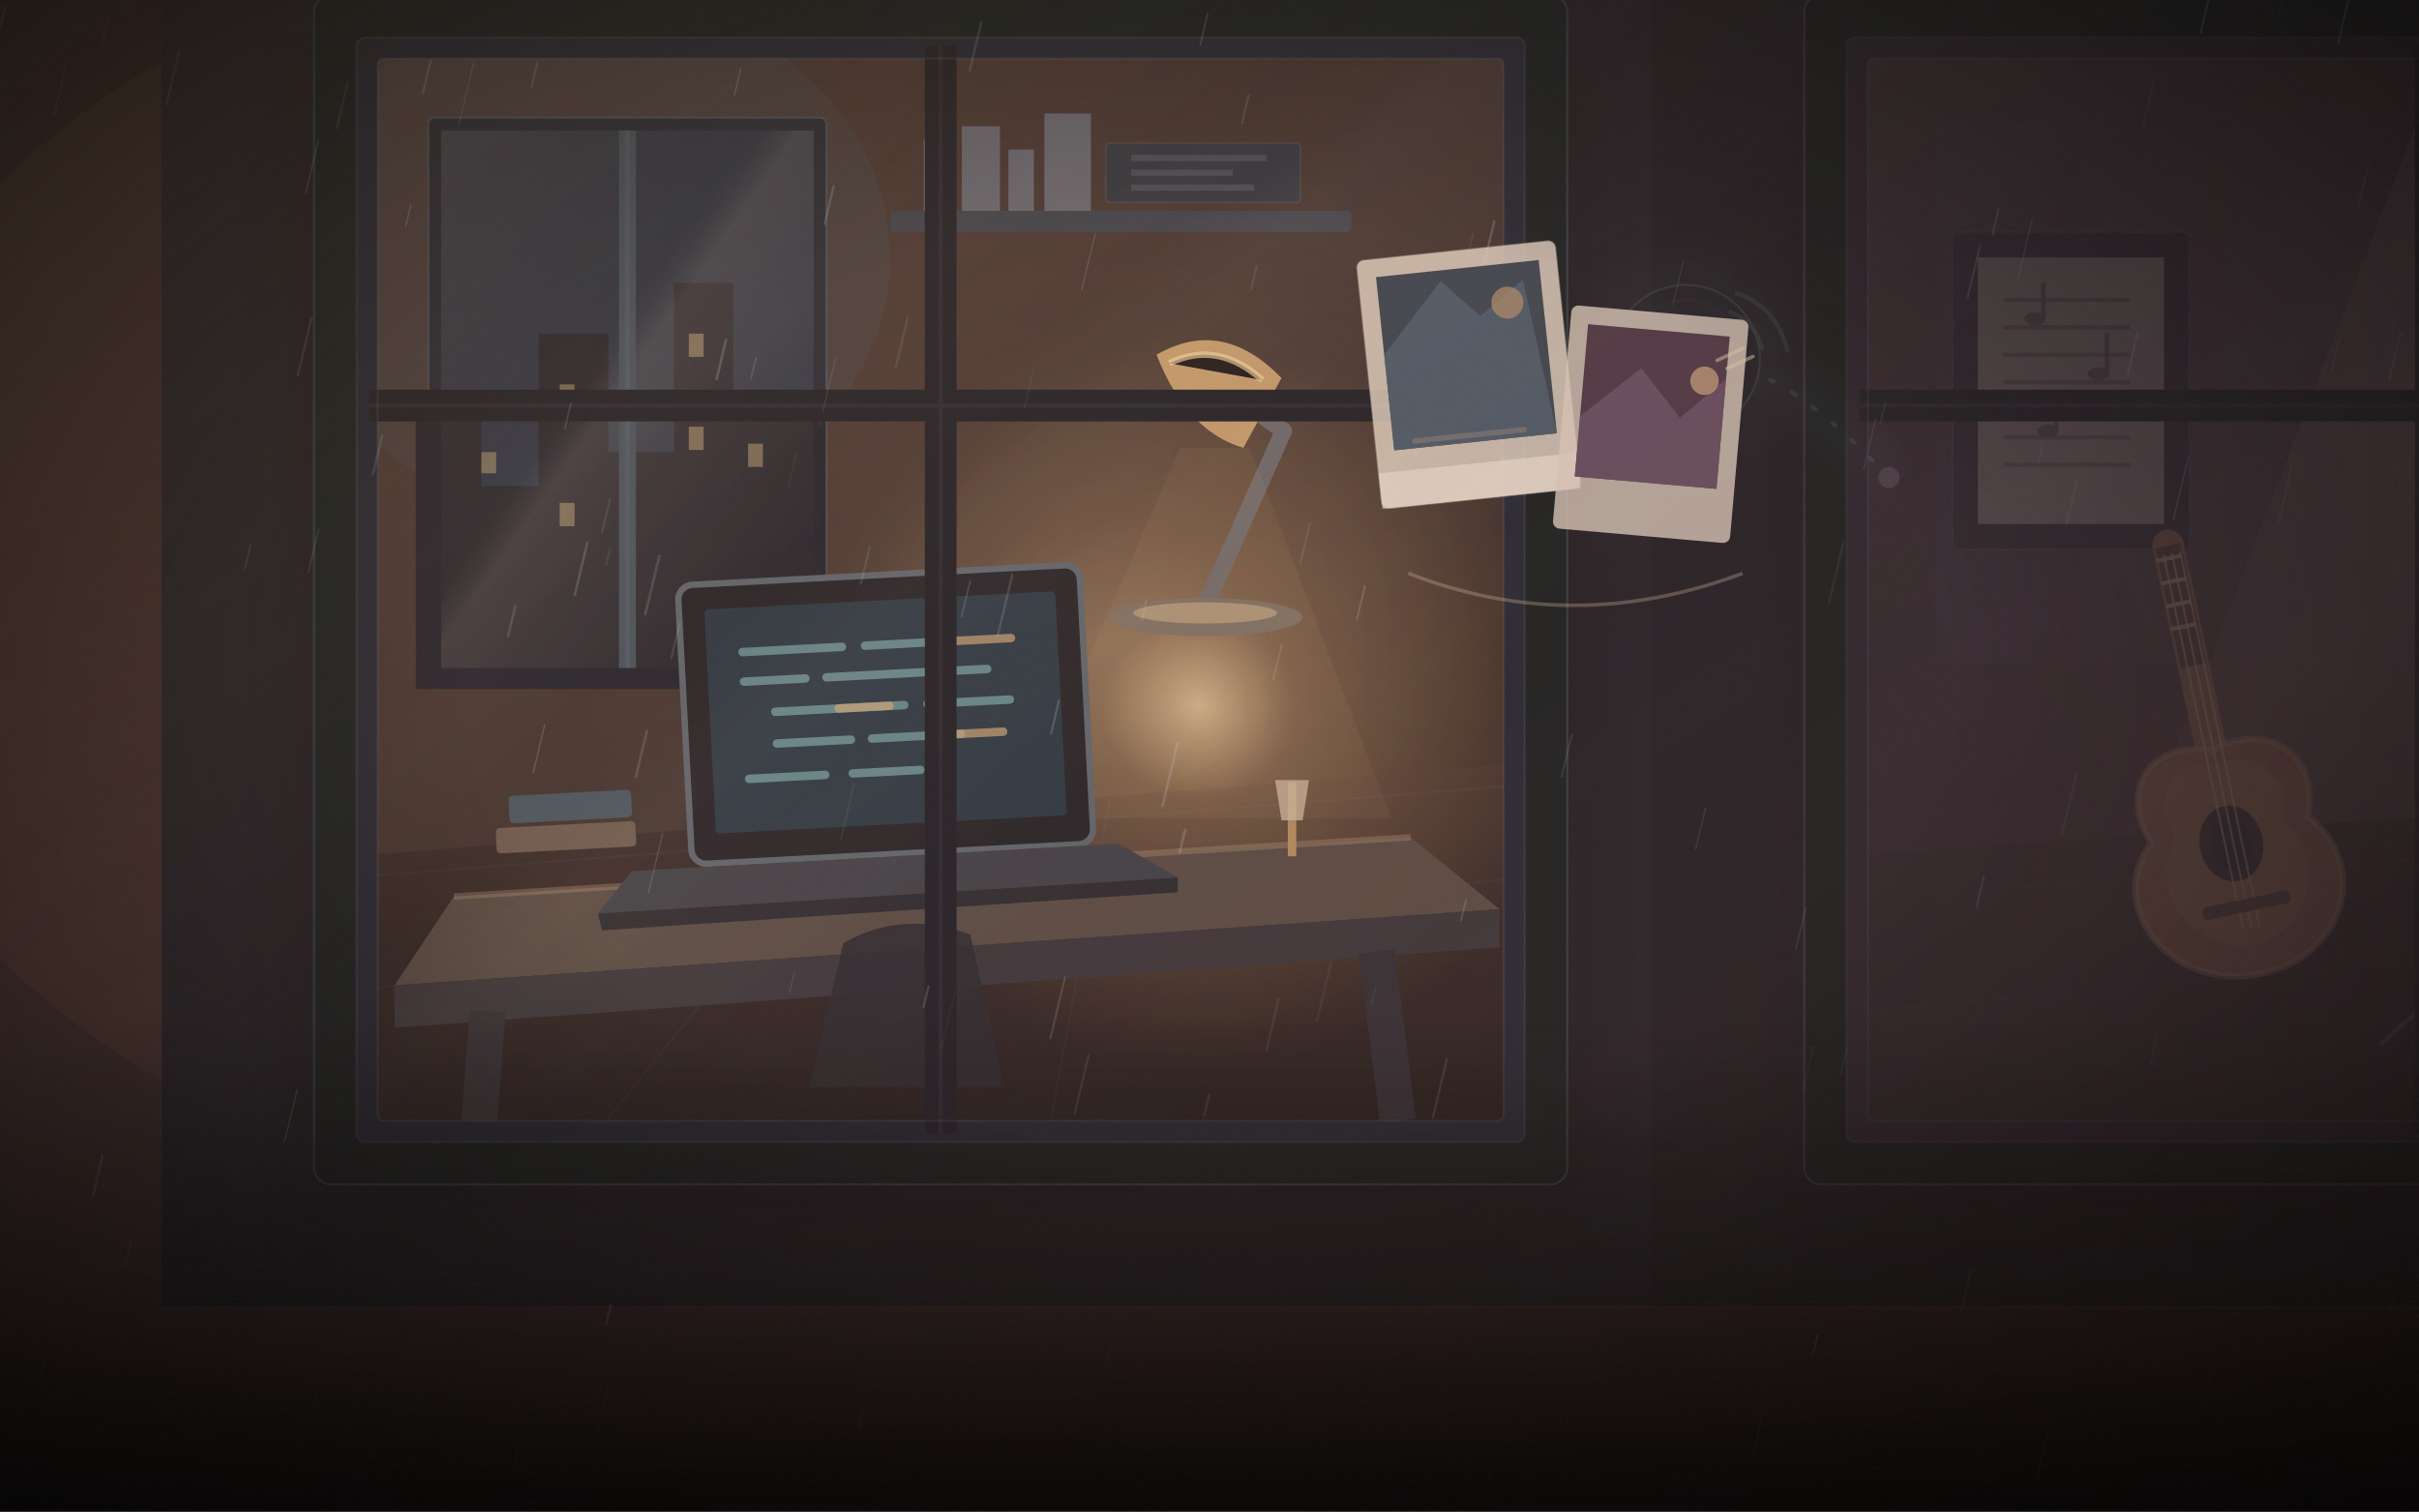
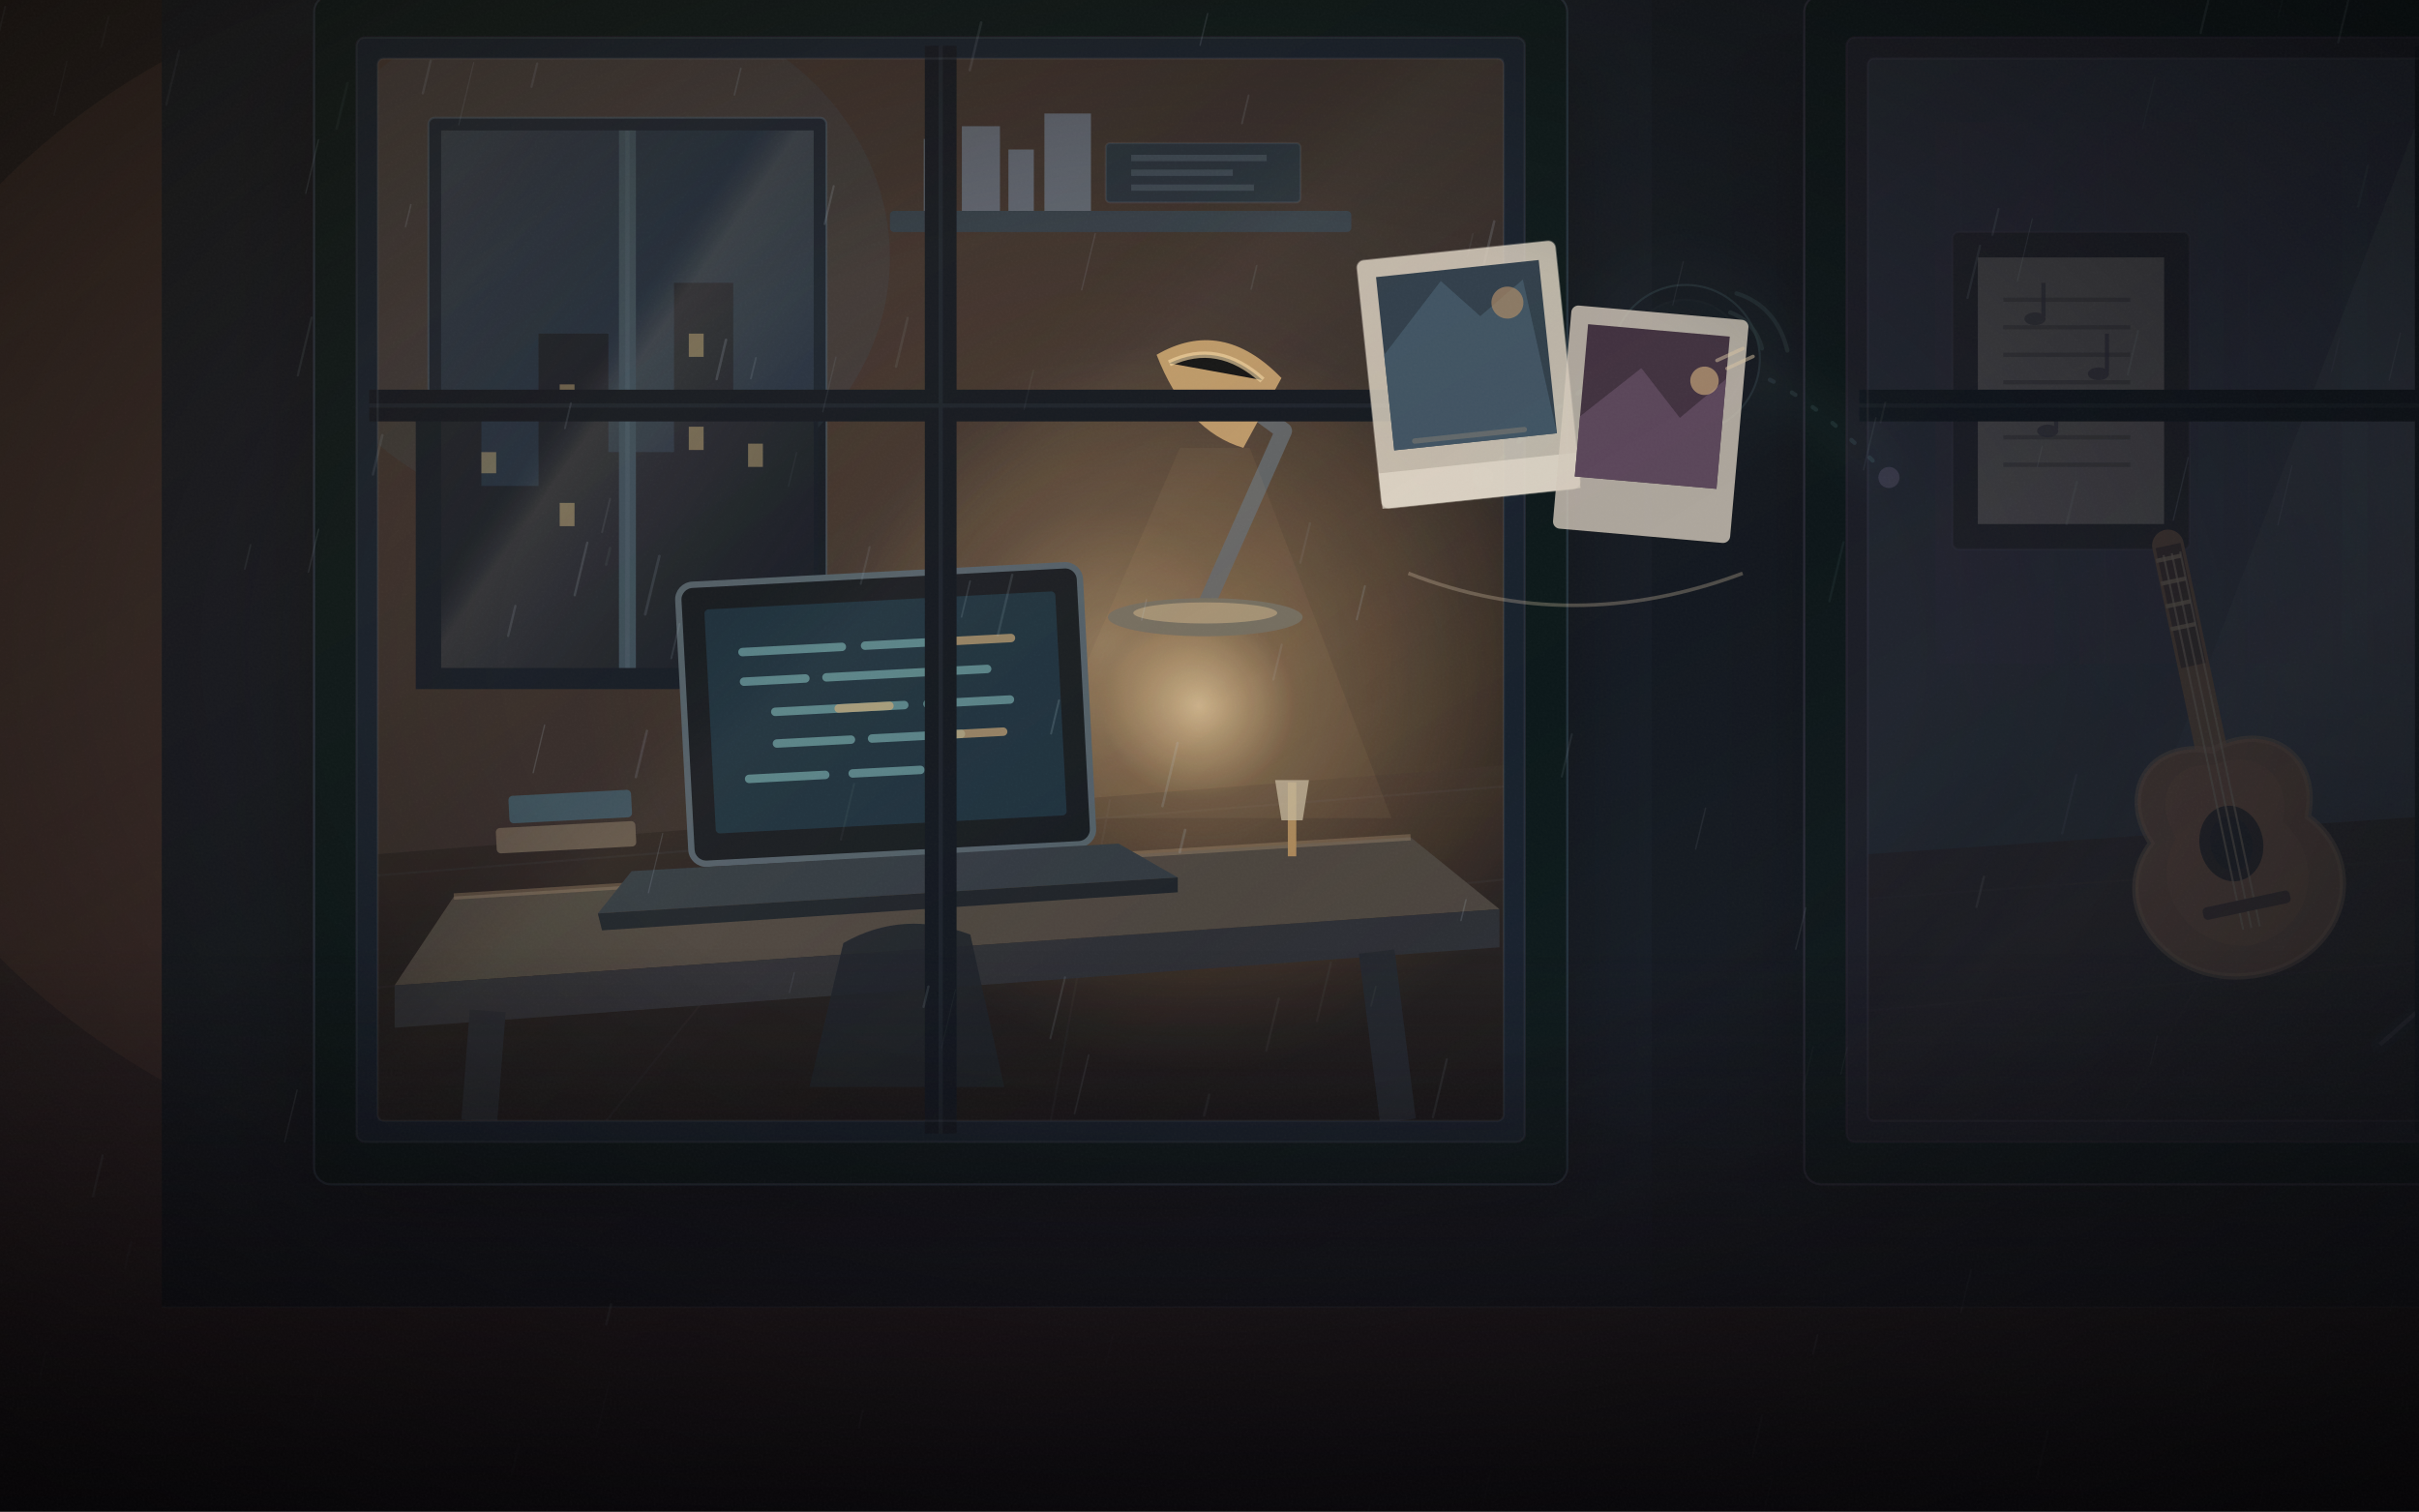
<svg xmlns="http://www.w3.org/2000/svg" viewBox="0 0 1440 900" preserveAspectRatio="xMidYMid slice" role="img" aria-labelledby="title desc">
  <style>
  .rain-drift { animation: rain-drift 11s ease-in-out infinite; }
  .mote { animation-name: mote-rise; animation-duration: 12s; animation-timing-function: ease-in-out; animation-iteration-count: infinite; opacity: 0; }
  .glow-drift { animation: glow-drift 14s ease-in-out infinite; }
  .sway { animation: sway 11s ease-in-out infinite; transform-box: fill-box; transform-origin: 50% 50%; }
  .drift { animation: drift 15s ease-in-out infinite; transform-box: fill-box; transform-origin: 50% 50%; }
  .spin { animation: spin 34s linear infinite; transform-box: fill-box; transform-origin: 50% 100%; }
  .pulse { animation: pulse 2.4s ease-in-out infinite; transform-box: fill-box; transform-origin: 50% 100%; }
  .ring { animation: ring 6.4s ease-out infinite; transform-box: fill-box; transform-origin: 50% 50%; }
  .rise { animation: rise 7s ease-in-out infinite; }
  .flow { animation: flow 7s linear infinite; }
  .blink { animation: blink 1.3s steps(2, start) infinite; }
  .signal-flow { animation: signal-flow 6s linear infinite; }
  @keyframes rain-drift { 0%, 100% { transform: translate(0px, 0px); } 50% { transform: translate(-14px, 24px); } }
  @keyframes mote-rise { 0% { opacity: 0; transform: translate(0px, 0px); } 16% { opacity: .5; } 62% { opacity: .26; } 100% { opacity: 0; transform: translate(-10px, -54px); } }
  @keyframes glow-drift { 0%, 100% { transform: translate(0px, 0px); } 50% { transform: translate(7px, -6px); } }
  @keyframes sway { 0%, 100% { transform: rotate(-1.4deg) translateY(0px); } 50% { transform: rotate(1.4deg) translateY(-4px); } }
  @keyframes drift { 0%, 100% { transform: translate(0px, 0px); } 50% { transform: translate(6px, -8px); } }
  @keyframes spin { to { transform: rotate(360deg); } }
  @keyframes pulse { 0%, 100% { transform: scaleY(.32); } 50% { transform: scaleY(1); } }
-   @keyframes ring { 0% { transform: scale(.5); opacity: .55; } 68% { opacity: .14; } 100% { transform: scale(2.4); opacity: 0; } }
+   @keyframes ring { 0% { transform: scale(.5); opacity: .4; } 68% { opacity: .1; } 100% { transform: scale(2.4); opacity: 0; } }
  @keyframes rise { 0% { opacity: 0; transform: translateY(6px); } 35% { opacity: .55; } 100% { opacity: 0; transform: translateY(-16px); } }
  @keyframes flow { to { stroke-dashoffset: -120; } }
  @keyframes blink { 0%, 49% { opacity: 1; } 50%, 100% { opacity: 0; } }
  @keyframes signal-flow { to { stroke-dashoffset: -96; } }
  @media (prefers-reduced-motion: reduce) { .anim { animation: none !important; } }
</style>
  <defs>
    <linearGradient id="night" x1="0" y1="0" x2="1" y2="1">
      <stop stop-color="#120d0c" />
      <stop offset=".46" stop-color="#2b1c1c" />
      <stop offset="1" stop-color="#160f0e" />
    </linearGradient>
    <linearGradient id="dawn" x1="0" y1="0" x2="0" y2="1">
      <stop stop-color="#e2a276" stop-opacity=".36" />
      <stop offset=".48" stop-color="#8b5e5e" stop-opacity=".15" />
      <stop offset="1" stop-color="#17110f" stop-opacity="0" />
    </linearGradient>
    <linearGradient id="warmWash" x1="0" y1="0" x2="1" y2="1">
-       <stop stop-color="#efb77d" stop-opacity=".2" />
-       <stop offset=".5" stop-color="#dca18c" stop-opacity=".13" />
-       <stop offset="1" stop-color="#c98370" stop-opacity=".18" />
+       <stop stop-color="#dca066" stop-opacity=".11" />
+       <stop offset=".55" stop-color="#887480" stop-opacity=".045" />
+       <stop offset="1" stop-color="#7495af" stop-opacity=".12" />
    </linearGradient>
    <linearGradient id="leftRoom" x1="0" y1="0" x2=".85" y2="1">
      <stop stop-color="#3b2c24" />
      <stop offset=".55" stop-color="#2a211d" />
      <stop offset="1" stop-color="#15100e" />
    </linearGradient>
    <linearGradient id="rightRoom" x1=".2" y1="0" x2=".8" y2="1">
-       <stop stop-color="#3b292c" />
-       <stop offset=".58" stop-color="#2b2025" />
-       <stop offset="1" stop-color="#171114" />
+       <stop stop-color="#273847" />
+       <stop offset=".58" stop-color="#222d38" />
+       <stop offset="1" stop-color="#151821" />
    </linearGradient>
    <linearGradient id="floor" x1="0" y1="0" x2="0" y2="1">
      <stop stop-color="#261c18" />
      <stop offset="1" stop-color="#0e0b0a" />
    </linearGradient>
    <linearGradient id="glass" x1="0" y1="0" x2="1" y2="1">
      <stop stop-color="#d5b497" stop-opacity=".13" />
      <stop offset=".42" stop-color="#62483f" stop-opacity=".05" />
      <stop offset=".48" stop-color="#f4d7b6" stop-opacity=".13" />
      <stop offset="1" stop-color="#211512" stop-opacity=".03" />
    </linearGradient>
    <linearGradient id="spotlight" x1="0" y1="0" x2="0" y2="1">
      <stop stop-color="#ffe0b6" stop-opacity=".27" />
      <stop offset="1" stop-color="#d9a18b" stop-opacity="0" />
    </linearGradient>
+     <linearGradient id="musicSpot" x1="0" y1="0" x2="0" y2="1">
+       <stop stop-color="#c1d7e2" stop-opacity=".3" />
+       <stop offset="1" stop-color="#7697b9" stop-opacity="0" />
+     </linearGradient>
    <linearGradient id="bottomShade" x1="0" y1="0" x2="0" y2="1">
-       <stop stop-color="#100b09" stop-opacity="0" />
-       <stop offset=".56" stop-color="#100b09" stop-opacity=".46" />
-       <stop offset="1" stop-color="#0b0807" stop-opacity=".94" />
+       <stop stop-color="#100b10" stop-opacity="0" />
+       <stop offset=".48" stop-color="#100b10" stop-opacity=".47" />
+       <stop offset="1" stop-color="#0a080d" stop-opacity=".91" />
    </linearGradient>
    <radialGradient id="lampGlow">
      <stop stop-color="#ffe0a8" stop-opacity=".78" />
      <stop offset=".26" stop-color="#f4bd78" stop-opacity=".3" />
      <stop offset="1" stop-color="#e6a053" stop-opacity="0" />
    </radialGradient>
    <radialGradient id="stageGlow">
      <stop stop-color="#ffd8bd" stop-opacity=".48" />
      <stop offset=".35" stop-color="#dda088" stop-opacity=".18" />
      <stop offset="1" stop-color="#aa6e63" stop-opacity="0" />
    </radialGradient>
-     <radialGradient id="vignette" cx=".5" cy=".45" r=".72">
-       <stop offset=".42" stop-color="#000" stop-opacity="0" />
-       <stop offset="1" stop-color="#000" stop-opacity=".66" />
+     <radialGradient id="musicGlow">
+       <stop stop-color="#abd5e9" stop-opacity=".53" />
+       <stop offset=".4" stop-color="#7da7c5" stop-opacity=".24" />
+       <stop offset="1" stop-color="#617c9d" stop-opacity="0" />
+     </radialGradient>
+     <radialGradient id="careerFocus">
+       <stop stop-color="#d5e3df" stop-opacity=".27" />
+       <stop offset=".44" stop-color="#a2c3cb" stop-opacity=".095" />
+       <stop offset="1" stop-color="#8aa4b8" stop-opacity="0" />
+     </radialGradient>
+     <radialGradient id="vignette" cx=".5" cy=".43" r=".73">
+       <stop offset=".39" stop-color="#000" stop-opacity="0" />
+       <stop offset="1" stop-color="#000" stop-opacity=".63" />
    </radialGradient>
    <filter id="blur8" x="-50%" y="-50%" width="200%" height="200%">
      <feGaussianBlur stdDeviation="8" />
    </filter>
    <filter id="blur24" x="-50%" y="-50%" width="200%" height="200%">
      <feGaussianBlur stdDeviation="24" />
    </filter>
    <filter id="shadow" x="-30%" y="-30%" width="160%" height="160%">
      <feDropShadow dx="0" dy="16" stdDeviation="22" flood-color="#000" flood-opacity=".55" />
    </filter>
    <filter id="grain">
      <feTurbulence type="fractalNoise" baseFrequency=".72" numOctaves="3" seed="27" stitchTiles="stitch" />
      <feColorMatrix type="saturate" values="0" />
      <feComponentTransfer>
        <feFuncA type="table" tableValues="0 .075" />
      </feComponentTransfer>
    </filter>
    <clipPath id="leftClip">
      <rect x="102" y="164" width="532" height="502" rx="3" />
    </clipPath>
    <clipPath id="rightClip">
      <rect x="806" y="164" width="532" height="502" rx="3" />
    </clipPath>
  </defs>
  <rect width="1440" height="900" fill="url(#night)" />
-   <ellipse cx="360" cy="340" rx="460" ry="370" fill="#b47b58" opacity=".09" />
-   <ellipse cx="1100" cy="330" rx="440" ry="360" fill="#a86c6c" opacity=".1" />
+   <ellipse cx="360" cy="340" rx="460" ry="370" fill="#b47b58" opacity=".12" />
+   <ellipse cx="1100" cy="330" rx="440" ry="360" fill="#688eac" opacity=".1" />
  <g transform="translate(0 -60) translate(96.3 -111.8) scale(1.26)">
    <path d="M0 112H1440V754H0Z" fill="#080d15" opacity=".9" />
    <path d="M0 112H1440M0 754H1440" stroke="#6d8296" stroke-opacity=".14" />
    <g filter="url(#shadow)">
      <rect x="72" y="134" width="592" height="562" rx="8" fill="#05090f" stroke="#344250" stroke-opacity=".55" />
      <rect x="92" y="154" width="552" height="522" rx="4" fill="#111923" stroke="#637484" stroke-opacity=".18" />
      <rect x="776" y="134" width="592" height="562" rx="8" fill="#05090f" stroke="#454057" stroke-opacity=".58" />
      <rect x="796" y="154" width="552" height="522" rx="4" fill="#171522" stroke="#756887" stroke-opacity=".18" />
    </g>
    <g opacity="1.1">
      <g clip-path="url(#leftClip)">
        <rect x="102" y="164" width="532" height="502" fill="url(#leftRoom)" />
-         <ellipse cx="444" cy="440" rx="250" ry="240" fill="url(#lampGlow)" opacity=".26" />
+         <ellipse cx="444" cy="440" rx="250" ry="240" fill="url(#lampGlow)" opacity=".38" />
        <path d="M102 540L634 498V666H102Z" fill="url(#floor)" />
        <path d="M102 550L634 508M102 603L634 552M210 666L328 520M420 666L448 514" stroke="#80909a" stroke-opacity=".06" />
        <rect x="126" y="192" width="188" height="266" rx="3" fill="#080e16" stroke="#4b5d6b" stroke-opacity=".5" />
        <rect x="132" y="198" width="176" height="254" fill="#0d1a28" />
        <ellipse cx="202" cy="258" rx="142" ry="124" fill="#345574" opacity=".14" />
        <path d="M120 410V332H151V366H178V294H211V350H242V270H270V324H310V462H120Z" fill="#080f19" />
        <path d="M151 350H158V360H151ZM188 318H195V329H188ZM249 294H256V305H249ZM277 346H284V357H277ZM188 374H195V385H188ZM249 338H256V349H249Z" fill="#d5b878" opacity=".48" />
        <rect x="132" y="198" width="176" height="254" fill="url(#glass)" />
        <path d="M220 198V452M132 326H308" stroke="#334652" stroke-width="8" />
        <path d="M220 198V452M132 326H308" stroke="#8295a1" stroke-opacity=".12" stroke-width="2" />
        <rect x="344" y="236" width="218" height="10" rx="2" fill="#29343e" />
        <path d="M360 202H374V236H360ZM378 196H396V236H378ZM400 207H412V236H400ZM417 190H439V236H417Z" fill="#58606a" />
        <rect x="446" y="204" width="92" height="28" rx="2" fill="#1a252f" stroke="#83919a" stroke-opacity=".15" />
        <path d="M458 211H522M458 218H506M458 225H516" stroke="#8b9ba3" stroke-opacity=".22" stroke-width="3" />
        <g class="anim glow-drift">
          <ellipse cx="490" cy="470" rx="176" ry="172" fill="url(#lampGlow)" />
        </g>
        <path d="M493 423L530 340M530 340L500 318" stroke="#5b5e60" stroke-width="8" stroke-linecap="round" />
        <path d="M470 304Q501 286 529 315L511 348Q484 340 470 304Z" fill="#c59b63" />
        <path d="M476 308Q499 297 520 316" stroke="#ffe0a4" stroke-opacity=".65" stroke-width="3" />
        <ellipse cx="493" cy="428" rx="46" ry="9" fill="#6c6558" />
        <ellipse cx="493" cy="426" rx="34" ry="5" fill="#d3b785" opacity=".55" />
        <path d="M481 348L405 523H581L514 348Z" fill="#f2bd78" opacity=".065" />
        <path d="M138 560L590 532L632 566L110 602Z" fill="#463e35" />
        <path d="M110 602L632 566V584L110 622Z" fill="#24252a" />
        <path d="M154 614L150 666M574 586L584 666" stroke="#1a1d23" stroke-width="17" />
        <path d="M138 560L590 532" stroke="#b49670" stroke-opacity=".35" stroke-width="3" />
        <rect x="247" y="408" width="190" height="132" rx="7" fill="#080d12" stroke="#4c5b64" stroke-width="3" transform="rotate(-3 342 474)" />
        <rect x="259" y="420" width="166" height="106" rx="2" fill="#102633" transform="rotate(-3 342 474)" />
        <g transform="rotate(-3 342 474)" stroke-linecap="round">
          <path d="M276 441H323M334 441H368M276 455H305M315 455H391M290 470H351M362 470H401M290 485H325M335 485H377M276 501H312M325 501H357" stroke="#75b6b6" stroke-opacity=".65" stroke-width="4" />
          <path d="M374 441H403M320 470H344M367 485H397" stroke="#d1aa72" stroke-opacity=".7" stroke-width="4" />
        </g>
        <path d="M222 548L452 535L480 551L206 568Z" fill="#293138" />
        <path d="M206 568L480 551V558L208 576Z" fill="#12181d" />
        <rect x="158" y="526" width="66" height="12" rx="2" fill="#5f5142" transform="rotate(-3 191 532)" />
        <rect x="164" y="511" width="58" height="13" rx="2" fill="#344b56" transform="rotate(-3 193 518)" />
        <path d="M534 506V541" stroke="#b28a55" stroke-width="4" />
        <path d="M526 505H542L539 524H529Z" fill="#d2c2a1" opacity=".75" />
        <path d="M322 582Q350 566 382 578L398 650H306Z" fill="#11171e" opacity=".88" />
      </g>
    </g>
    <g opacity="0.4">
      <g clip-path="url(#rightClip)">
        <rect x="806" y="164" width="532" height="502" fill="url(#rightRoom)" />
        <g class="anim glow-drift">
-           <ellipse cx="1110" cy="348" rx="290" ry="268" fill="url(#stageGlow)" />
+           <ellipse cx="1110" cy="348" rx="290" ry="268" fill="url(#musicGlow)" />
        </g>
        <g opacity=".32">
          <path d="M838 194H894V450H838ZM906 194H962V450H906ZM974 194H1030V450H974ZM1042 194H1098V450H1042ZM1110 194H1166V450H1110ZM1178 194H1234V450H1178ZM1246 194H1302V450H1246Z" fill="#40344f" />
          <path d="M850 194V450M918 194V450M986 194V450M1054 194V450M1122 194V450M1190 194V450M1258 194V450" stroke="#9a82aa" stroke-opacity=".18" />
        </g>
-         <path d="M1080 156H1180L1300 666H884Z" fill="url(#spotlight)" />
+         <path d="M1080 156H1180L1300 666H884Z" fill="url(#musicSpot)" />
        <ellipse cx="1115" cy="626" rx="218" ry="44" fill="#c5a0dc" opacity=".07" filter="url(#blur8)" />
        <path d="M806 540L1338 504V666H806Z" fill="url(#floor)" />
        <path d="M806 561L1338 523M806 614L1338 567M924 666L1008 524M1150 666L1160 516" stroke="#a392b1" stroke-opacity=".055" />
        <rect x="846" y="246" width="112" height="150" rx="3" fill="#171822" stroke="#76677f" stroke-opacity=".32" />
        <rect x="858" y="258" width="88" height="126" fill="#d6cdbc" opacity=".72" />
        <path d="M870 278H930M870 291H930M870 304H930M870 317H930M870 330H930M870 343H930M870 356H930" stroke="#554f55" stroke-opacity=".65" stroke-width="2" />
        <g fill="#4a4350" opacity=".8">
          <ellipse cx="885" cy="287" rx="5" ry="3" />
          <ellipse cx="915" cy="313" rx="5" ry="3" />
          <ellipse cx="891" cy="340" rx="5" ry="3" />
          <path d="M889 286V270M919 312V294M895 339V321" stroke="#4a4350" stroke-width="2" />
        </g>
        <path d="M1100 356V602M1100 584L1048 630M1100 584L1150 630" stroke="#151720" stroke-width="8" stroke-linecap="round" />
        <path d="M1100 360V588M1100 584L1048 630M1100 584L1150 630" stroke="#85828d" stroke-opacity=".55" stroke-width="2" />
        <path d="M1098 374L1162 344" stroke="#777482" stroke-width="5" stroke-linecap="round" />
        <rect x="1152" y="323" width="18" height="42" rx="9" fill="#171922" stroke="#a29baa" stroke-opacity=".65" transform="rotate(58 1161 344)" />
        <g transform="translate(900 378) scale(1) rotate(-12 70 130)">
          <path d="M72 14V144" stroke="#9a6c45" stroke-width="15" stroke-linecap="round" />
          <path d="M66 14H78V72H66Z" fill="#4d3429" />
          <path d="M65 20H77M65 31H77M65 42H77M65 53H77" stroke="#c5a67e" stroke-width="2" />
          <path d="M72 113C43 102 25 124 35 150C8 173 27 218 69 221C113 224 135 181 110 153C122 125 100 104 72 113Z" fill="#9c6744" stroke="#d4a276" stroke-opacity=".5" stroke-width="3" />
          <path d="M72 120C51 114 40 130 47 150C28 171 43 204 71 207C100 207 115 176 98 153C107 132 92 116 72 120Z" fill="#b87b50" opacity=".65" />
          <ellipse cx="72" cy="158" rx="15" ry="18" fill="#211b1b" />
          <ellipse cx="72" cy="158" rx="10" ry="13" fill="#0b1119" />
          <path d="M69 18V199M73 18V199M77 18V199" stroke="#e3d0aa" stroke-opacity=".65" />
          <rect x="52" y="185" width="42" height="6" rx="2" fill="#50362b" />
        </g>
        <g transform="translate(1142 500)">
          <path d="M0 22L154 12L174 40L-12 54Z" fill="#191b25" stroke="#6d6879" stroke-opacity=".5" />
          <path d="M8 25L147 17L154 32L2 42Z" fill="#d3d0ca" opacity=".82" />
          <path d="M24 24L25 40M42 23L43 39M60 22L61 38M78 21L79 37M96 20L97 36M114 19L115 35M132 18L133 34" stroke="#36333e" stroke-width="2" />
          <path d="M34 23L34 32M70 21L70 30M88 20L88 29M124 18L124 27" stroke="#171820" stroke-width="7" />
          <path d="M20 52L4 128M146 42L164 120" stroke="#252630" stroke-width="8" />
        </g>
        <rect x="806" y="164" width="532" height="502" fill="url(#glass)" opacity=".42" />
      </g>
    </g>
    <rect x="102" y="164" width="532" height="502" fill="url(#glass)" opacity=".32" />
    <path d="M368 158V672M98 328H640M1072 158V672M802 328H1344" stroke="#080d14" stroke-width="15" />
    <path d="M368 158V672M98 328H640M1072 158V672M802 328H1344" stroke="#607080" stroke-opacity=".12" stroke-width="2" />
    <rect x="102" y="164" width="532" height="502" rx="3" fill="none" stroke="#9aabba" stroke-opacity=".12" />
    <rect x="806" y="164" width="532" height="502" rx="3" fill="none" stroke="#aa9bb8" stroke-opacity=".12" />
  </g>
-   <g class="anim rain-drift" stroke="#c5d8e5" stroke-linecap="round" opacity="0.28">
+   <g class="anim rain-drift" stroke="#c5d8e5" stroke-linecap="round" opacity="0.202">
    <line x1="-29.7" y1="505.6" x2="-34.8" y2="526.9" stroke-width="1.0" opacity="0.45" />
    <line x1="1392.6" y1="201.8" x2="1387.9" y2="221.0" stroke-width="0.9" opacity="0.35" />
    <line x1="523.1" y1="-63.8" x2="517.8" y2="-41.6" stroke-width="1.5" opacity="0.49" />
    <line x1="441.0" y1="40.7" x2="437.2" y2="56.5" stroke-width="1.0" opacity="0.72" />
    <line x1="394.5" y1="496.3" x2="386.0" y2="531.6" stroke-width="0.7" opacity="0.75" />
    <line x1="324.2" y1="431.7" x2="317.4" y2="460.1" stroke-width="0.8" opacity="0.81" />
    <line x1="872.7" y1="535.7" x2="869.7" y2="548.1" stroke-width="0.9" opacity="0.77" />
    <line x1="1315.2" y1="-2.3" x2="1310.0" y2="19.6" stroke-width="1.4" opacity="0.76" />
    <line x1="1015.3" y1="481.2" x2="1009.4" y2="505.5" stroke-width="0.9" opacity="0.58" />
    <line x1="1471.5" y1="-31.5" x2="1463.2" y2="3.3" stroke-width="1.0" opacity="0.71" />
    <line x1="1054.8" y1="880.7" x2="1049.5" y2="902.4" stroke-width="1.0" opacity="0.66" />
    <line x1="743.3" y1="56.8" x2="739.3" y2="73.5" stroke-width="1.1" opacity="0.61" />
    <line x1="634.0" y1="581.9" x2="625.3" y2="618.2" stroke-width="1.2" opacity="0.62" />
    <line x1="496.3" y1="110.8" x2="490.9" y2="133.4" stroke-width="1.2" opacity="0.84" />
    <line x1="779.8" y1="311.6" x2="774.1" y2="335.1" stroke-width="1.3" opacity="0.40" />
    <line x1="812.5" y1="349.0" x2="807.7" y2="368.8" stroke-width="1.2" opacity="0.72" />
    <line x1="517.7" y1="325.7" x2="512.4" y2="347.7" stroke-width="1.2" opacity="0.49" />
    <line x1="1526.4" y1="858.3" x2="1520.0" y2="884.7" stroke-width="1.6" opacity="0.84" />
    <line x1="432.2" y1="202.3" x2="426.6" y2="225.7" stroke-width="1.5" opacity="0.82" />
    <line x1="1282.7" y1="46.3" x2="1275.5" y2="76.5" stroke-width="0.9" opacity="0.34" />
    <line x1="761.2" y1="594.5" x2="753.8" y2="625.6" stroke-width="1.4" opacity="0.30" />
    <line x1="648.1" y1="628.2" x2="639.7" y2="663.1" stroke-width="1.0" opacity="0.50" />
    <line x1="1209.8" y1="130.2" x2="1200.9" y2="167.5" stroke-width="0.6" opacity="0.77" />
    <line x1="1116.7" y1="248.8" x2="1109.3" y2="279.7" stroke-width="0.9" opacity="0.54" />
    <line x1="682.5" y1="357.0" x2="679.6" y2="369.3" stroke-width="0.8" opacity="0.67" />
    <line x1="227.6" y1="259.1" x2="222.0" y2="282.5" stroke-width="1.5" opacity="0.57" />
    <line x1="1450.0" y1="564.0" x2="1447.2" y2="575.7" stroke-width="1.0" opacity="0.47" />
    <line x1="701.0" y1="442.4" x2="692.0" y2="480.0" stroke-width="1.5" opacity="0.74" />
    <line x1="1425.4" y1="769.7" x2="1422.9" y2="780.2" stroke-width="0.6" opacity="0.56" />
    <line x1="27.3" y1="805.5" x2="23.2" y2="822.5" stroke-width="1.4" opacity="0.32" />
    <line x1="795.0" y1="935.5" x2="789.9" y2="956.8" stroke-width="1.0" opacity="0.60" />
    <line x1="1514.8" y1="364.9" x2="1508.5" y2="391.3" stroke-width="1.4" opacity="0.64" />
    <line x1="1049.1" y1="842.8" x2="1043.3" y2="867.1" stroke-width="1.1" opacity="0.70" />
    <line x1="508.5" y1="466.7" x2="500.5" y2="500.0" stroke-width="1.2" opacity="0.25" />
    <line x1="815.7" y1="895.5" x2="810.0" y2="919.2" stroke-width="1.0" opacity="0.80" />
    <line x1="1318.1" y1="809.2" x2="1311.3" y2="837.3" stroke-width="0.7" opacity="0.39" />
    <line x1="652.0" y1="139.1" x2="643.9" y2="172.6" stroke-width="0.8" opacity="0.59" />
    <line x1="1236.3" y1="286.9" x2="1230.2" y2="312.1" stroke-width="1.4" opacity="0.36" />
    <line x1="1099.6" y1="623.7" x2="1095.8" y2="639.6" stroke-width="0.7" opacity="0.47" />
    <line x1="719.8" y1="651.9" x2="716.8" y2="664.2" stroke-width="1.5" opacity="0.37" />
    <line x1="909.9" y1="946.3" x2="903.1" y2="974.6" stroke-width="1.4" opacity="0.84" />
    <line x1="1236.0" y1="461.3" x2="1227.6" y2="496.2" stroke-width="1.4" opacity="0.32" />
    <line x1="861.3" y1="630.7" x2="853.0" y2="665.3" stroke-width="1.3" opacity="0.51" />
    <line x1="472.9" y1="579.0" x2="469.9" y2="591.1" stroke-width="0.6" opacity="0.54" />
    <line x1="1409.6" y1="98.6" x2="1403.8" y2="122.9" stroke-width="1.4" opacity="0.37" />
    <line x1="284.3" y1="-60.5" x2="279.1" y2="-38.8" stroke-width="1.0" opacity="0.69" />
    <line x1="561.0" y1="-57.1" x2="554.0" y2="-27.8" stroke-width="1.4" opacity="0.30" />
    <line x1="1081.9" y1="794.9" x2="1079.3" y2="806.1" stroke-width="1.1" opacity="0.78" />
    <line x1="1219.0" y1="852.4" x2="1212.4" y2="879.9" stroke-width="1.4" opacity="0.76" />
    <line x1="1079.2" y1="964.2" x2="1075.8" y2="978.4" stroke-width="0.6" opacity="0.62" />
    <line x1="-4.9" y1="-64.4" x2="-13.3" y2="-29.7" stroke-width="1.2" opacity="0.60" />
    <line x1="404.5" y1="371.5" x2="399.6" y2="392.0" stroke-width="1.1" opacity="0.58" />
    <line x1="189.7" y1="315.1" x2="183.6" y2="340.6" stroke-width="0.8" opacity="0.61" />
    <line x1="1527.6" y1="745.9" x2="1520.0" y2="777.4" stroke-width="0.8" opacity="0.52" />
    <line x1="1075.0" y1="540.4" x2="1069.0" y2="565.1" stroke-width="0.9" opacity="0.65" />
    <line x1="1013.6" y1="963.4" x2="1010.1" y2="978.0" stroke-width="1.0" opacity="0.60" />
    <line x1="339.9" y1="240.0" x2="336.3" y2="255.0" stroke-width="1.1" opacity="0.58" />
    <line x1="176.9" y1="649.0" x2="169.4" y2="680.0" stroke-width="0.8" opacity="0.70" />
    <line x1="540.3" y1="189.4" x2="533.4" y2="218.3" stroke-width="1.5" opacity="0.40" />
    <line x1="1131.0" y1="908.0" x2="1127.6" y2="921.9" stroke-width="1.4" opacity="0.50" />
    <line x1="1215.7" y1="265.7" x2="1212.8" y2="277.9" stroke-width="0.7" opacity="0.54" />
    <line x1="206.9" y1="49.5" x2="200.4" y2="76.5" stroke-width="1.5" opacity="0.31" />
    <line x1="889.5" y1="131.8" x2="880.7" y2="168.5" stroke-width="1.5" opacity="0.79" />
    <line x1="1499.9" y1="841.2" x2="1495.1" y2="861.4" stroke-width="0.7" opacity="0.35" />
    <line x1="1464.8" y1="-52.7" x2="1455.9" y2="-16.0" stroke-width="1.1" opacity="0.63" />
    <line x1="392.5" y1="331.1" x2="384.1" y2="365.8" stroke-width="1.6" opacity="0.61" />
    <line x1="1512.5" y1="985.8" x2="1505.9" y2="1012.9" stroke-width="0.7" opacity="0.75" />
    <line x1="705.5" y1="494.2" x2="702.3" y2="507.4" stroke-width="1.6" opacity="0.76" />
    <line x1="185.5" y1="189.1" x2="177.3" y2="223.6" stroke-width="1.3" opacity="0.50" />
    <line x1="763.0" y1="383.9" x2="758.0" y2="404.7" stroke-width="1.3" opacity="0.48" />
    <line x1="1472.2" y1="835.1" x2="1464.1" y2="868.9" stroke-width="1.0" opacity="0.61" />
    <line x1="64.6" y1="10.1" x2="60.3" y2="28.0" stroke-width="1.2" opacity="0.28" />
    <line x1="577.5" y1="346.0" x2="572.4" y2="367.3" stroke-width="1.0" opacity="0.68" />
    <line x1="1189.7" y1="124.4" x2="1186.1" y2="139.8" stroke-width="1.3" opacity="0.71" />
    <line x1="1122.3" y1="239.7" x2="1119.5" y2="251.4" stroke-width="1.2" opacity="0.42" />
    <line x1="106.7" y1="30.2" x2="99.0" y2="62.3" stroke-width="1.3" opacity="0.39" />
    <line x1="1173.4" y1="756.0" x2="1167.3" y2="781.3" stroke-width="1.0" opacity="0.60" />
    <line x1="149.2" y1="324.4" x2="145.7" y2="338.8" stroke-width="1.0" opacity="0.45" />
    <line x1="189.6" y1="83.2" x2="182.0" y2="115.1" stroke-width="0.8" opacity="0.71" />
    <line x1="1528.3" y1="779.3" x2="1521.3" y2="808.6" stroke-width="1.1" opacity="0.74" />
    <line x1="618.6" y1="909.3" x2="610.9" y2="941.5" stroke-width="0.8" opacity="0.55" />
    <line x1="855.8" y1="-57.4" x2="853.1" y2="-46.3" stroke-width="1.1" opacity="0.44" />
    <line x1="363.7" y1="776.7" x2="360.9" y2="788.6" stroke-width="1.5" opacity="0.82" />
    <line x1="738.3" y1="889.7" x2="733.7" y2="908.9" stroke-width="1.1" opacity="0.21" />
    <line x1="541.4" y1="882.8" x2="536.7" y2="902.4" stroke-width="0.6" opacity="0.24" />
    <line x1="61.1" y1="688.1" x2="55.3" y2="712.3" stroke-width="1.4" opacity="0.59" />
    <line x1="580.6" y1="927.1" x2="574.5" y2="952.5" stroke-width="1.2" opacity="0.62" />
    <line x1="39.8" y1="36.6" x2="32.1" y2="68.8" stroke-width="0.8" opacity="0.34" />
    <line x1="838.4" y1="938.0" x2="833.7" y2="957.6" stroke-width="1.1" opacity="0.82" />
    <line x1="450.0" y1="213.1" x2="447.0" y2="225.4" stroke-width="1.1" opacity="0.58" />
    <line x1="602.6" y1="342.2" x2="594.0" y2="378.2" stroke-width="1.4" opacity="0.61" />
    <line x1="950.8" y1="239.2" x2="941.8" y2="277.0" stroke-width="1.4" opacity="0.50" />
    <line x1="1455.6" y1="173.2" x2="1449.1" y2="200.1" stroke-width="1.1" opacity="0.69" />
    <line x1="282.0" y1="37.2" x2="273.1" y2="74.3" stroke-width="0.7" opacity="0.63" />
    <line x1="78.0" y1="739.8" x2="74.5" y2="754.4" stroke-width="1.4" opacity="0.32" />
    <line x1="1002.0" y1="155.9" x2="995.8" y2="181.6" stroke-width="0.7" opacity="0.58" />
    <line x1="497.6" y1="212.8" x2="489.8" y2="245.2" stroke-width="0.8" opacity="0.42" />
    <line x1="1178.7" y1="146.3" x2="1171.2" y2="177.4" stroke-width="1.3" opacity="0.70" />
    <line x1="748.1" y1="158.2" x2="744.8" y2="172.1" stroke-width="1.0" opacity="0.48" />
    <line x1="1501.8" y1="153.5" x2="1492.8" y2="191.1" stroke-width="0.8" opacity="0.60" />
    <line x1="981.6" y1="-58.1" x2="978.8" y2="-46.1" stroke-width="0.9" opacity="0.61" />
    <line x1="718.9" y1="8.1" x2="714.4" y2="26.9" stroke-width="0.9" opacity="0.77" />
    <line x1="552.7" y1="587.4" x2="549.8" y2="599.5" stroke-width="1.4" opacity="0.64" />
    <line x1="725.8" y1="-62.2" x2="720.1" y2="-38.5" stroke-width="1.0" opacity="0.49" />
    <line x1="1411.6" y1="-70.9" x2="1403.5" y2="-37.3" stroke-width="1.4" opacity="0.82" />
    <line x1="568.8" y1="589.3" x2="560.5" y2="624.1" stroke-width="0.6" opacity="0.24" />
    <line x1="819.0" y1="587.4" x2="816.2" y2="599.0" stroke-width="1.0" opacity="0.23" />
    <line x1="1348.8" y1="881.0" x2="1344.1" y2="900.6" stroke-width="0.8" opacity="0.41" />
    <line x1="1495.8" y1="817.2" x2="1488.6" y2="847.4" stroke-width="1.6" opacity="0.49" />
    <line x1="1272.8" y1="197.0" x2="1266.6" y2="223.1" stroke-width="1.1" opacity="0.51" />
    <line x1="887.5" y1="875.9" x2="881.7" y2="900.0" stroke-width="0.9" opacity="0.43" />
    <line x1="1181.0" y1="522.0" x2="1176.6" y2="540.0" stroke-width="1.4" opacity="0.52" />
    <line x1="349.6" y1="323.2" x2="342.1" y2="354.4" stroke-width="1.4" opacity="0.74" />
    <line x1="1284.2" y1="616.9" x2="1280.2" y2="633.6" stroke-width="0.7" opacity="0.41" />
    <line x1="876.8" y1="139.2" x2="873.6" y2="152.5" stroke-width="0.9" opacity="0.32" />
    <line x1="615.2" y1="220.4" x2="609.6" y2="243.7" stroke-width="0.9" opacity="0.26" />
    <line x1="258.9" y1="932.3" x2="253.3" y2="955.8" stroke-width="0.6" opacity="0.21" />
    <line x1="935.7" y1="437.2" x2="929.7" y2="462.4" stroke-width="1.2" opacity="0.44" />
    <line x1="1097.4" y1="322.9" x2="1089.0" y2="358.0" stroke-width="1.4" opacity="0.39" />
    <line x1="792.3" y1="573.1" x2="783.9" y2="608.1" stroke-width="1.3" opacity="0.24" />
    <line x1="319.8" y1="37.8" x2="316.4" y2="51.7" stroke-width="1.3" opacity="0.63" />
    <line x1="3.1" y1="4.0" x2="-5.8" y2="40.7" stroke-width="1.1" opacity="0.46" />
    <line x1="1361.0" y1="-9.6" x2="1356.2" y2="10.4" stroke-width="0.7" opacity="0.34" />
    <line x1="306.8" y1="360.8" x2="302.5" y2="378.6" stroke-width="1.4" opacity="0.64" />
    <line x1="363.2" y1="326.3" x2="360.8" y2="336.3" stroke-width="1.5" opacity="0.29" />
    <line x1="1302.6" y1="272.5" x2="1293.7" y2="309.8" stroke-width="0.8" opacity="0.78" />
    <line x1="385.1" y1="435.2" x2="378.5" y2="462.7" stroke-width="1.5" opacity="0.63" />
    <line x1="136.2" y1="951.5" x2="131.0" y2="973.3" stroke-width="1.0" opacity="0.20" />
    <line x1="1428.9" y1="198.5" x2="1422.2" y2="226.4" stroke-width="0.8" opacity="0.62" />
    <line x1="-5.1" y1="581.2" x2="-10.6" y2="604.2" stroke-width="0.9" opacity="0.54" />
    <line x1="244.6" y1="121.9" x2="241.4" y2="134.9" stroke-width="0.9" opacity="0.83" />
    <line x1="916.2" y1="-82.6" x2="909.7" y2="-55.6" stroke-width="0.8" opacity="0.29" />
    <line x1="1462.2" y1="139.1" x2="1453.7" y2="174.4" stroke-width="1.5" opacity="0.60" />
    <line x1="256.4" y1="36.1" x2="251.7" y2="55.6" stroke-width="1.4" opacity="0.72" />
    <line x1="1327.5" y1="973.5" x2="1323.3" y2="990.9" stroke-width="1.4" opacity="0.54" />
    <line x1="1079.4" y1="623.2" x2="1073.1" y2="649.6" stroke-width="0.9" opacity="0.26" />
    <line x1="1412.8" y1="977.7" x2="1409.7" y2="990.5" stroke-width="1.2" opacity="0.63" />
    <line x1="662.5" y1="794.9" x2="658.5" y2="811.8" stroke-width="1.1" opacity="0.21" />
    <line x1="363.2" y1="297.0" x2="358.4" y2="316.9" stroke-width="1.1" opacity="0.45" />
    <line x1="513.7" y1="840.0" x2="511.2" y2="850.2" stroke-width="1.2" opacity="0.73" />
    <line x1="734.3" y1="-52.1" x2="729.4" y2="-31.8" stroke-width="1.0" opacity="0.78" />
    <line x1="1398.1" y1="-0.5" x2="1391.9" y2="25.2" stroke-width="1.3" opacity="0.76" />
    <line x1="584.1" y1="13.4" x2="577.3" y2="41.8" stroke-width="1.5" opacity="0.60" />
    <line x1="1364.4" y1="277.4" x2="1356.0" y2="312.5" stroke-width="0.7" opacity="0.52" />
    <line x1="362.8" y1="822.4" x2="354.6" y2="856.3" stroke-width="0.7" opacity="0.56" />
    <line x1="1247.5" y1="-86.2" x2="1244.1" y2="-72.1" stroke-width="1.6" opacity="0.32" />
    <line x1="630.4" y1="417.0" x2="625.7" y2="436.8" stroke-width="1.2" opacity="0.84" />
    <line x1="474.2" y1="269.5" x2="469.4" y2="289.5" stroke-width="0.8" opacity="0.29" />
    <line x1="190.1" y1="824.6" x2="185.0" y2="845.8" stroke-width="0.8" opacity="0.36" />
    <line x1="309.0" y1="859.8" x2="304.6" y2="877.9" stroke-width="1.4" opacity="0.58" />
  </g>
-   <g fill="#efd6ad" opacity=".55">
+   <g fill="#efd6ad" opacity=".37">
    <circle class="anim mote" cx="130.6" cy="160.2" r="0.9" style="animation-duration:19.8s;animation-delay:-9.9s" />
    <circle class="anim mote" cx="550.7" cy="524.0" r="1.4" style="animation-duration:14.9s;animation-delay:-0.2s" />
    <circle class="anim mote" cx="594.5" cy="444.3" r="1.9" style="animation-duration:12.0s;animation-delay:-3.1s" />
    <circle class="anim mote" cx="497.8" cy="554.2" r="1.5" style="animation-duration:14.5s;animation-delay:-1.1s" />
    <circle class="anim mote" cx="680.6" cy="534.0" r="2.3" style="animation-duration:17.8s;animation-delay:-11.0s" />
    <circle class="anim mote" cx="298.3" cy="412.2" r="2.2" style="animation-duration:14.4s;animation-delay:-11.1s" />
    <circle class="anim mote" cx="754.9" cy="362.5" r="0.7" style="animation-duration:19.1s;animation-delay:-17.2s" />
    <circle class="anim mote" cx="156.3" cy="404.1" r="0.9" style="animation-duration:15.1s;animation-delay:-4.3s" />
    <circle class="anim mote" cx="211.9" cy="552.3" r="0.8" style="animation-duration:19.6s;animation-delay:-14.6s" />
    <circle class="anim mote" cx="641.9" cy="377.8" r="2.3" style="animation-duration:16.7s;animation-delay:-10.4s" />
    <circle class="anim mote" cx="1022.3" cy="210.9" r="1.6" style="animation-duration:17.9s;animation-delay:-16.4s" />
    <circle class="anim mote" cx="315.2" cy="441.4" r="2.0" style="animation-duration:15.2s;animation-delay:-10.6s" />
    <circle class="anim mote" cx="346.9" cy="483.6" r="1.5" style="animation-duration:15.1s;animation-delay:-2.8s" />
    <circle class="anim mote" cx="286.4" cy="251.0" r="1.6" style="animation-duration:18.3s;animation-delay:-9.1s" />
    <circle class="anim mote" cx="770.9" cy="336.0" r="2.2" style="animation-duration:17.7s;animation-delay:-5.6s" />
    <circle class="anim mote" cx="520.8" cy="321.9" r="0.8" style="animation-duration:15.1s;animation-delay:-14.8s" />
    <circle class="anim mote" cx="716.3" cy="428.3" r="2.3" style="animation-duration:20.0s;animation-delay:-19.3s" />
    <circle class="anim mote" cx="604.5" cy="541.2" r="1.1" style="animation-duration:19.7s;animation-delay:-4.0s" />
    <circle class="anim mote" cx="395.4" cy="444.8" r="1.4" style="animation-duration:13.8s;animation-delay:-0.8s" />
    <circle class="anim mote" cx="843.8" cy="208.9" r="1.3" style="animation-duration:14.9s;animation-delay:-5.1s" />
    <circle class="anim mote" cx="1045.1" cy="383.5" r="1.6" style="animation-duration:18.9s;animation-delay:-7.1s" />
    <circle class="anim mote" cx="1157.7" cy="557.1" r="0.7" style="animation-duration:16.4s;animation-delay:-6.7s" />
  </g>
  <g transform="translate(0 -60) translate(96.3 -111.8) scale(1.26)">
    <rect x="704" y="112" width="736" height="642" fill="#02050b" opacity=".32" />
    <g opacity="0.16">
      <path d="M624 362C672 312 695 306 720 306C745 306 772 315 816 362" fill="none" stroke="#76d4d3" stroke-opacity=".16" stroke-width="20" filter="url(#blur8)" />
      <path class="anim signal-flow" d="M624 362C672 312 695 306 720 306C745 306 772 315 816 362" fill="none" stroke="#8ad7d6" stroke-opacity=".75" stroke-width="2" stroke-dasharray="2 10" stroke-linecap="round" />
      <circle cx="624" cy="362" r="5" fill="#d6c49e" />
      <circle cx="816" cy="362" r="5" fill="#c2a4da" />
      <circle class="anim glow-drift" cx="720" cy="306" r="52" fill="#82d9d5" opacity=".1" filter="url(#blur8)" />
      <circle cx="720" cy="306" r="35" fill="#0b1821" stroke="#8ad7d6" stroke-opacity=".75" />
      <circle cx="720" cy="306" r="28" fill="#10242c" stroke="#d1f2eb" stroke-opacity=".12" />
      <path d="M707 293L714 303L708 308C711 314 715 318 721 320L725 314L735 320L733 327C732 330 729 331 726 330C711 326 701 316 697 301C696 297 698 294 701 293Z" fill="none" stroke="#c7eeea" stroke-width="2.4" stroke-linecap="round" stroke-linejoin="round" />
      <path d="M741 284C749 287 754 293 756 301M744 275C757 279 765 289 768 302" fill="none" stroke="#91d8d4" stroke-opacity=".6" stroke-width="2" stroke-linecap="round" />
    </g>
    <g transform="translate(0 0)">
      <g transform="translate(636 330) scale(.84)">
        <g class="anim sway" style="animation-duration:12s">
          <g transform="rotate(-6 -18 20)">
            <rect x="-74" y="-90" width="112" height="140" rx="4" fill="#e7dcc8" opacity=".84" stroke="#f4ead7" stroke-opacity=".45" />
            <rect x="-64" y="-80" width="92" height="98" fill="#283743" />
            <path d="M-64 -36L-28 -74L-8 -52L18 -70L28 18H-64Z" fill="#3c5464" opacity=".85" />
            <circle cx="8" cy="-58" r="9" fill="#b08a63" opacity=".7" />
            <rect x="-74" y="30" width="112" height="20" fill="#f0e6d4" opacity=".7" />
            <path d="M-52 14h62" stroke="#9a8a73" stroke-width="3" opacity=".4" stroke-linecap="round" />
          </g>
        </g>
        <g class="anim sway" style="animation-duration:14s;animation-delay:-5s">
          <g transform="translate(92 26) rotate(5 20 10)">
            <rect x="-64" y="-78" width="100" height="126" rx="4" fill="#ded2c0" opacity=".8" />
            <rect x="-54" y="-68" width="80" height="86" fill="#3a2836" />
            <path d="M-54 18V-16L-22 -46L2 -20L26 -44V18Z" fill="#5b4358" opacity=".88" />
            <circle cx="14" cy="-42" r="8" fill="#d7b07b" opacity=".65" />
            <path d="M20 -54L34 -62M26 -50L40 -58" stroke="#e7cfa8" stroke-opacity=".5" stroke-width="2" stroke-linecap="round" />
          </g>
        </g>
        <path d="M-56 92Q36 128 132 92" fill="none" stroke="#d9c3a4" stroke-opacity=".32" stroke-width="2" />
      </g>
    </g>
  </g>
-   <rect width="1440" height="900" fill="#6d5360" opacity=".09" />
+   <rect width="1440" height="900" fill="#52758e" opacity=".06" />
  <rect width="1440" height="900" fill="url(#warmWash)" />
-   <rect y="606" width="1440" height="294" fill="url(#bottomShade)" />
+   <rect y="563" width="1440" height="337" fill="url(#bottomShade)" />
  <rect width="1440" height="900" fill="url(#vignette)" />
  <rect width="1440" height="900" filter="url(#grain)" opacity=".38" />
</svg>
